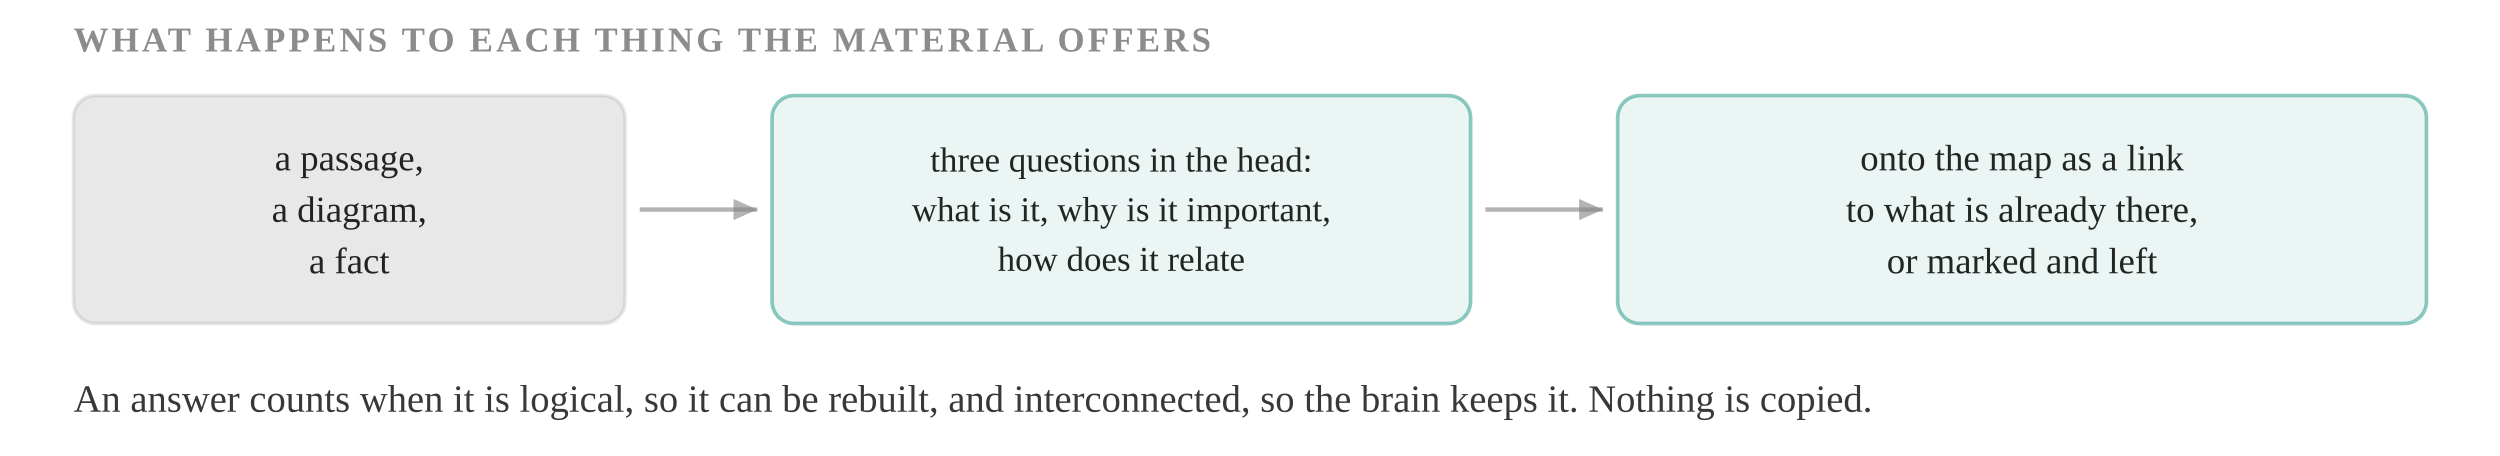
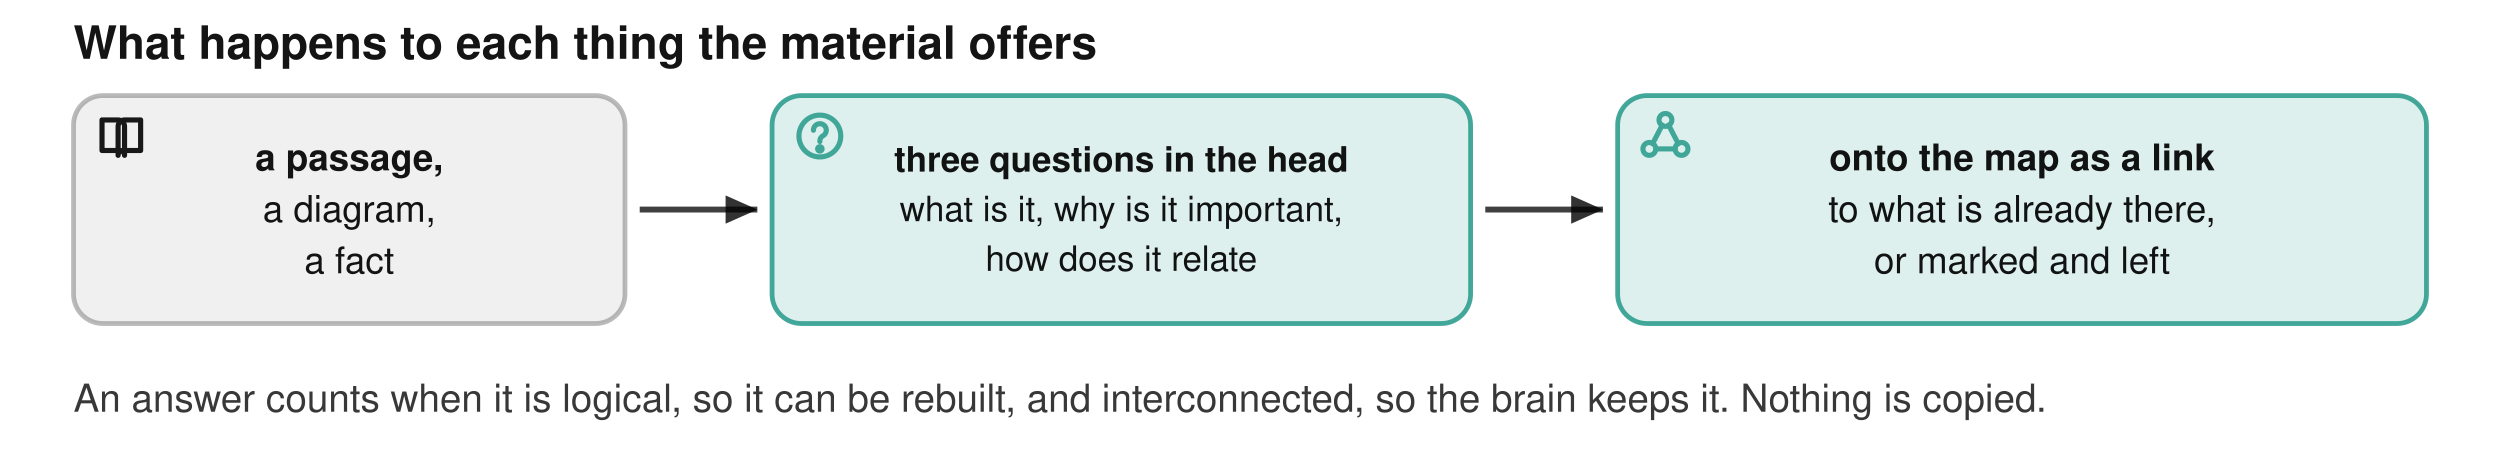
- <svg xmlns="http://www.w3.org/2000/svg" viewBox="0 0 680 124" width="680" role="img" aria-label="Each thing the material offers passes through three questions and lands on the map as a link, or is marked and left" style="max-width:100%;height:auto">
+ <svg xmlns="http://www.w3.org/2000/svg" viewBox="0 0 680 124" width="680" role="img" aria-label="Each thing the material offers passes through three questions and lands on the map as a link, or is marked and left" style="max-width:100%;height:auto" font-family="-apple-system, 'Segoe UI', Helvetica, Arial, sans-serif">
  <defs>
    <marker id="ar" viewBox="0 0 10 10" refX="9" refY="5" markerWidth="6" markerHeight="6" orient="auto-start-reverse">
-       <path d="M0,1 L9,5 L0,9 z" fill="rgba(130,130,130,.6)" />
+       <path d="M0,1 L9,5 L0,9 z" fill="currentColor" fill-opacity=".8" />
+     </marker>
+     <marker id="arbig" viewBox="0 0 10 10" refX="8" refY="5" markerWidth="4" markerHeight="4" orient="auto-start-reverse">
+       <path d="M0,0 L10,5 L0,10 z" fill="currentColor" fill-opacity=".85" />
    </marker>
  </defs>
-   <text x="20" y="14" font-size="9.5" fill="currentColor" opacity="0.45" text-anchor="start" font-weight="700" letter-spacing=".09em">WHAT HAPPENS TO EACH THING THE MATERIAL OFFERS</text>
-   <rect x="20" y="26" width="150" height="62" rx="6" fill="rgba(130,130,130,.18)" stroke="rgba(130,130,130,.35)" stroke-opacity=".55" />
-   <text x="95.0" y="46.333" font-size="10" fill="currentColor" opacity="0.85" text-anchor="middle">a passage,</text>
-   <text x="95.0" y="60.333" font-size="10" fill="currentColor" opacity="0.85" text-anchor="middle">a diagram,</text>
-   <text x="95.0" y="74.333" font-size="10" fill="currentColor" opacity="0.85" text-anchor="middle">a fact</text>
-   <line x1="174.0" y1="57.0" x2="206.0" y2="57.0" stroke="rgba(130,130,130,.6)" stroke-width="1.2" marker-end="url(#ar)" />
-   <rect x="210" y="26" width="190" height="62" rx="6" fill="rgba(47,158,143,.10)" stroke="#2f9e8f" stroke-opacity=".55" />
-   <text x="305.0" y="46.667" font-size="9.5" fill="currentColor" opacity="0.85" text-anchor="middle">three questions in the head:</text>
-   <text x="305.0" y="60.167" font-size="9.5" fill="currentColor" opacity="0.85" text-anchor="middle">what is it, why is it important,</text>
-   <text x="305.0" y="73.667" font-size="9.5" fill="currentColor" opacity="0.85" text-anchor="middle">how does it relate</text>
-   <line x1="404.0" y1="57.0" x2="436.0" y2="57.0" stroke="rgba(130,130,130,.6)" stroke-width="1.2" marker-end="url(#ar)" />
-   <rect x="440" y="26" width="220" height="62" rx="6" fill="rgba(47,158,143,.10)" stroke="#2f9e8f" stroke-opacity=".55" />
-   <text x="550.0" y="46.333" font-size="10" fill="currentColor" opacity="0.85" text-anchor="middle">onto the map as a link</text>
-   <text x="550.0" y="60.333" font-size="10" fill="currentColor" opacity="0.85" text-anchor="middle">to what is already there,</text>
-   <text x="550.0" y="74.333" font-size="10" fill="currentColor" opacity="0.85" text-anchor="middle">or marked and left</text>
+   <text x="20" y="16" font-size="12.5" fill="currentColor" opacity="0.92" text-anchor="start" font-weight="700">What happens to each thing the material offers</text>
+   <rect x="20" y="26" width="150" height="62" rx="8" fill="rgba(130,130,130,.12)" stroke="rgba(130,130,130,.55)" stroke-width="1.3" />
+   <text x="95.0" y="46.333" font-size="10" fill="currentColor" opacity="0.92" text-anchor="middle" font-weight="600">a passage,</text>
+   <text x="95.0" y="60.333" font-size="10" fill="currentColor" opacity="0.92" text-anchor="middle" font-weight="500">a diagram,</text>
+   <text x="95.0" y="74.333" font-size="10" fill="currentColor" opacity="0.92" text-anchor="middle" font-weight="500">a fact</text>
+   <g transform="translate(26.0,30.0) scale(0.875)" fill="none" stroke="currentColor" stroke-width="1.6" stroke-linecap="round" stroke-linejoin="round" opacity=".9">
+     <path d="M2 3h5a2 2 0 0 1 2 2v9a1.5 1.5 0 0 0-1.5-1.5H2z" />
+     <path d="M14 3H9a2 2 0 0 0-2 2v9a1.5 1.5 0 0 1 1.5-1.5H14z" />
+   </g>
+   <line x1="174.0" y1="57.0" x2="206.0" y2="57.0" stroke="currentColor" stroke-opacity=".75" stroke-width="1.6" marker-end="url(#ar)" />
+   <rect x="210" y="26" width="190" height="62" rx="8" fill="rgba(47,158,143,.16)" stroke="rgba(47,158,143,.9)" stroke-width="1.3" />
+   <text x="305.0" y="46.667" font-size="9.5" fill="currentColor" opacity="0.92" text-anchor="middle" font-weight="600">three questions in the head</text>
+   <text x="305.0" y="60.167" font-size="9.5" fill="currentColor" opacity="0.92" text-anchor="middle" font-weight="500">what is it, why is it important,</text>
+   <text x="305.0" y="73.667" font-size="9.5" fill="currentColor" opacity="0.92" text-anchor="middle" font-weight="500">how does it relate</text>
+   <g transform="translate(216.0,30.0) scale(0.875)" fill="none" stroke="#2f9e8f" stroke-width="1.6" stroke-linecap="round" stroke-linejoin="round" opacity=".9">
+     <circle cx="8" cy="8" r="6.5" />
+     <path d="M6 6.2a2 2 0 1 1 3 1.7c-.8.5-1 1-1 1.8" />
+     <circle cx="8" cy="12" r=".7" fill="#2f9e8f" />
+   </g>
+   <line x1="404.0" y1="57.0" x2="436.0" y2="57.0" stroke="currentColor" stroke-opacity=".75" stroke-width="1.6" marker-end="url(#ar)" />
+   <rect x="440" y="26" width="220" height="62" rx="8" fill="rgba(47,158,143,.16)" stroke="rgba(47,158,143,.9)" stroke-width="1.3" />
+   <text x="550.0" y="46.333" font-size="10" fill="currentColor" opacity="0.92" text-anchor="middle" font-weight="600">onto the map as a link</text>
+   <text x="550.0" y="60.333" font-size="10" fill="currentColor" opacity="0.92" text-anchor="middle" font-weight="500">to what is already there,</text>
+   <text x="550.0" y="74.333" font-size="10" fill="currentColor" opacity="0.92" text-anchor="middle" font-weight="500">or marked and left</text>
+   <g transform="translate(446.0,30.0) scale(0.875)" fill="none" stroke="#2f9e8f" stroke-width="1.6" stroke-linecap="round" stroke-linejoin="round" opacity=".9">
+     <circle cx="8" cy="3" r="2" />
+     <circle cx="3" cy="12" r="2" />
+     <circle cx="13" cy="12" r="2" />
+     <path d="M7 4.6L4 10.4M9 4.6l3 5.8M5 12h6" />
+   </g>
  <text x="20" y="112" font-size="10.5" fill="currentColor" opacity="0.78" text-anchor="start">An answer counts when it is logical, so it can be rebuilt, and interconnected, so the brain keeps it. Nothing is copied.</text>
</svg>
